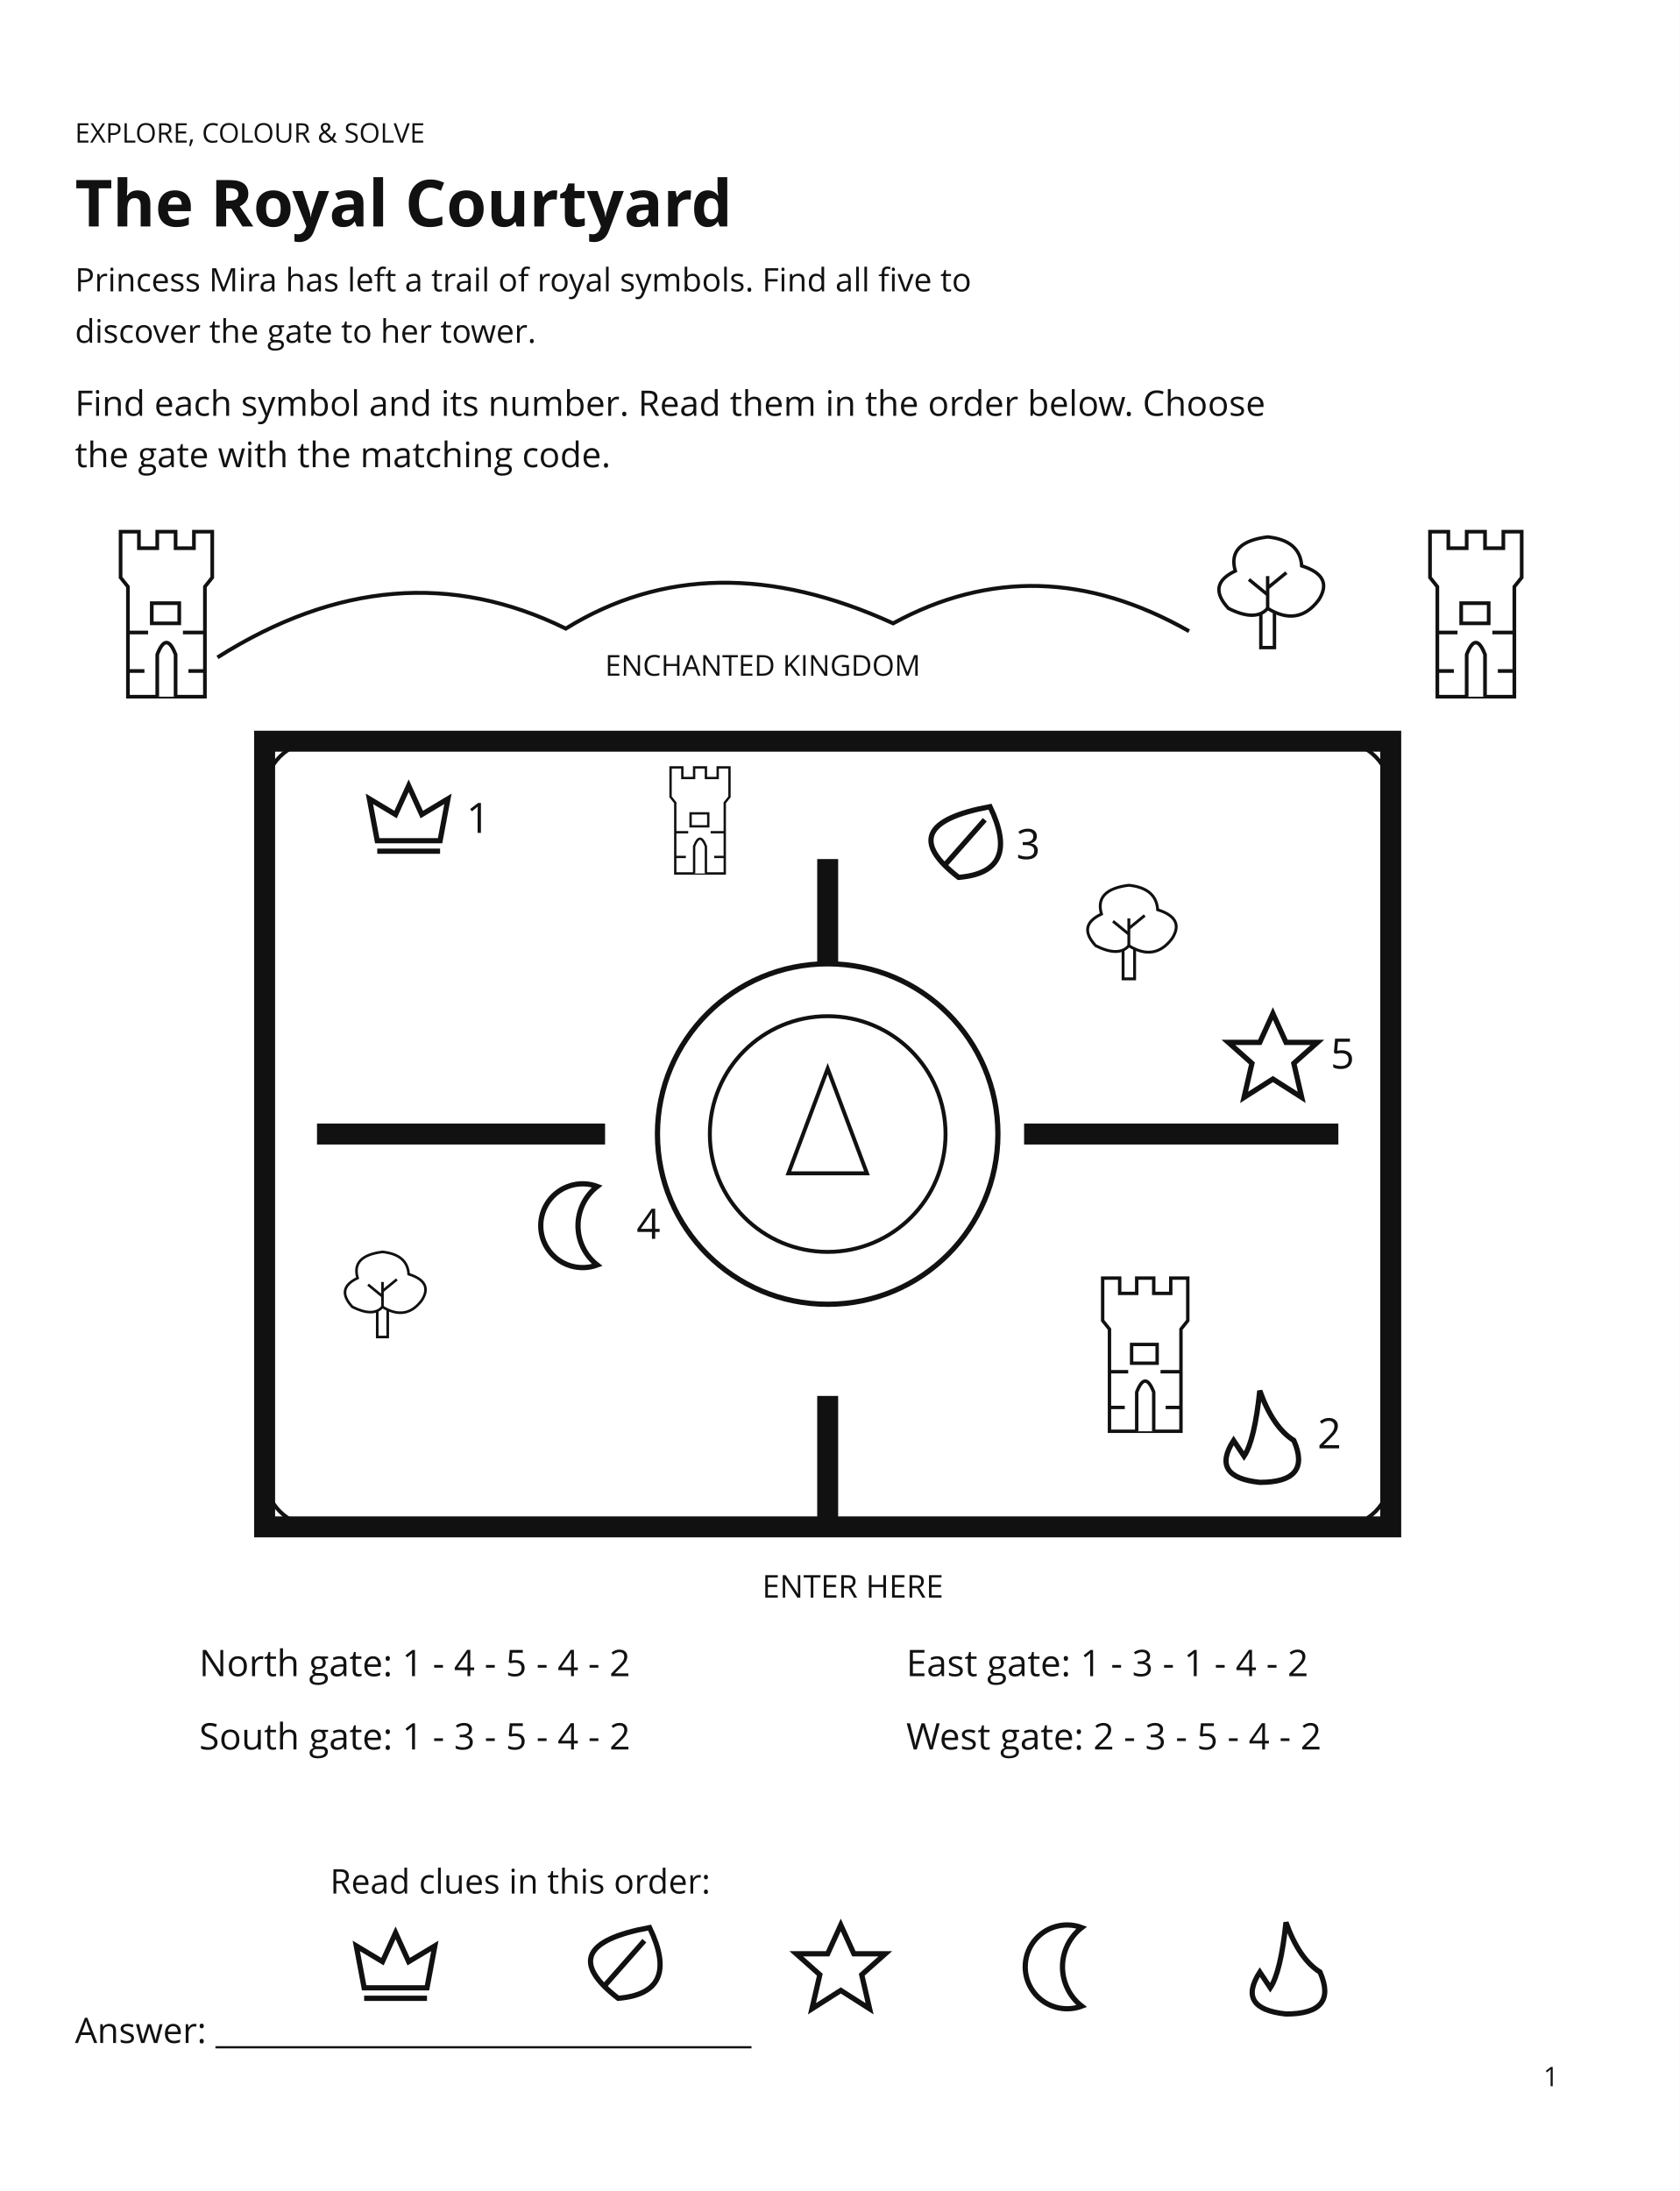
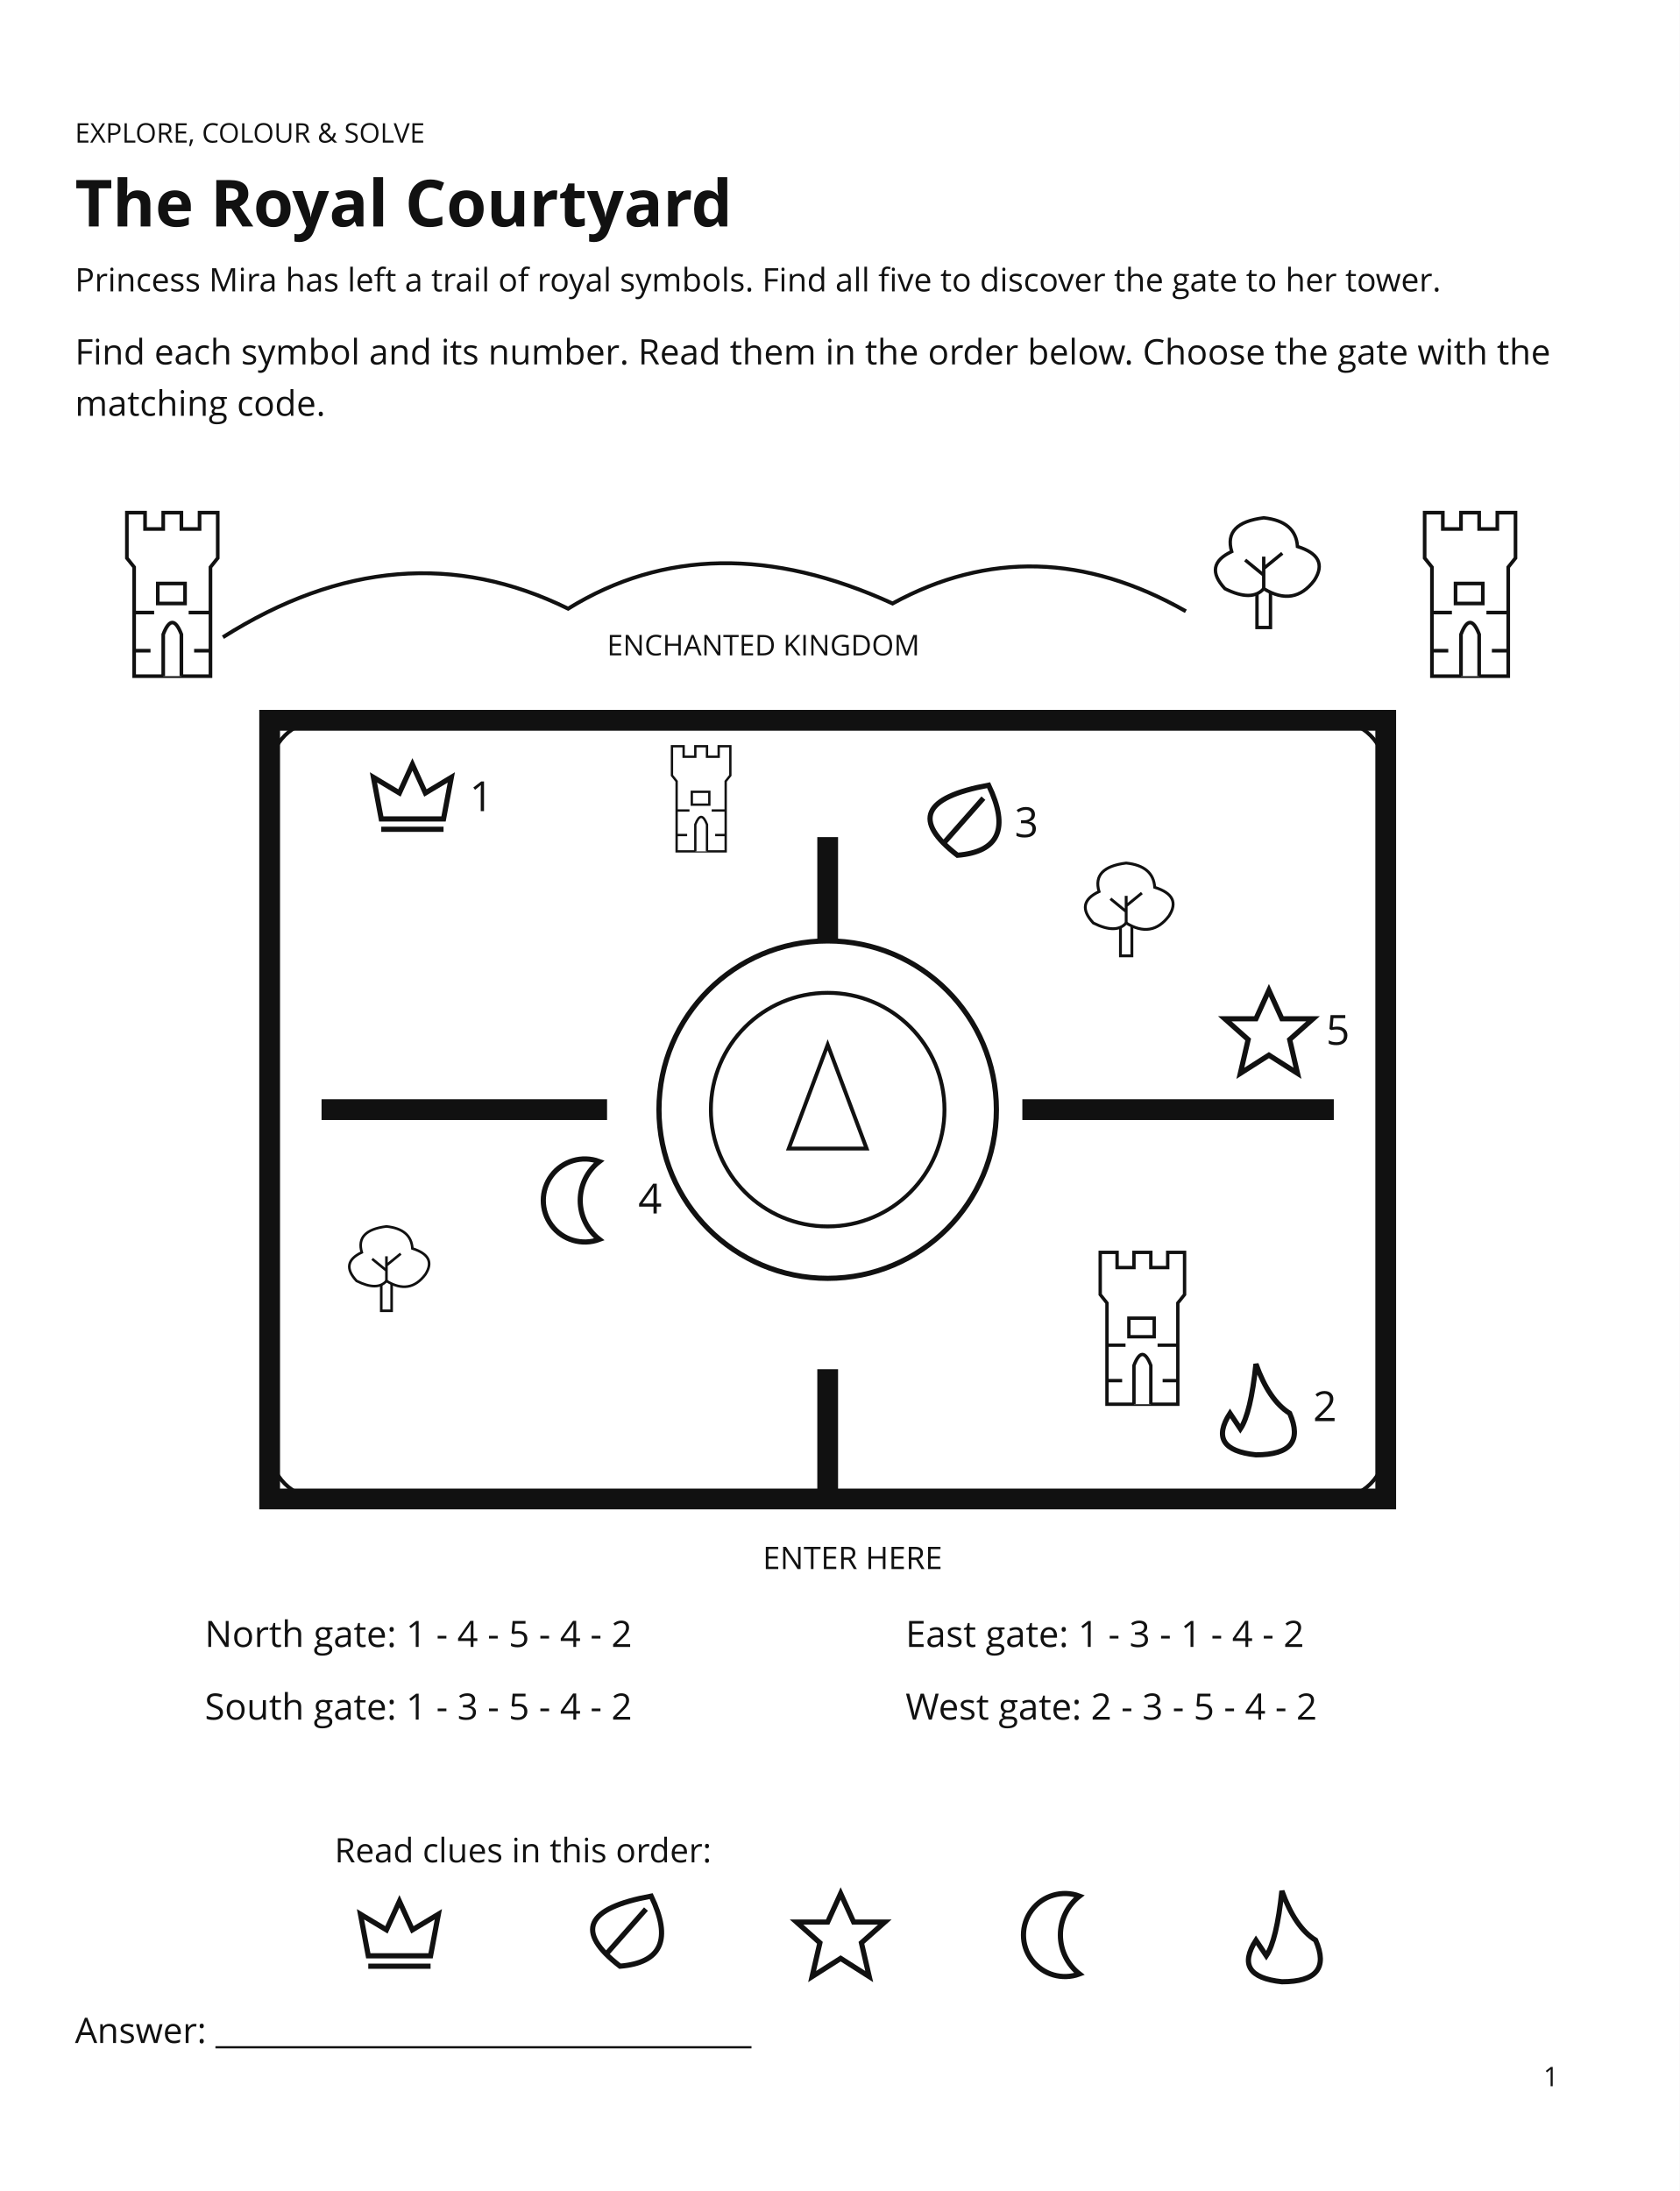
<svg xmlns="http://www.w3.org/2000/svg" width="8.625in" height="11.25in" viewBox="0 0 621 810" role="img" aria-label="The Royal Courtyard">
  <rect width="100%" height="100%" fill="white" />
  <g transform="translate(27.72 36.72)">
    <text x="0" y="16" font-family="Open Sans, sans-serif" font-size="10" fill="#111" stroke="none">EXPLORE, COLOUR &amp; SOLVE</text>
    <text x="0" y="47" font-family="Open Sans, sans-serif" font-size="24" fill="#111" stroke="none" font-weight="bold">The Royal Courtyard</text>
-     <text x="0" y="71" font-family="Open Sans, sans-serif" font-size="12" fill="#111" stroke="none">Princess Mira has left a trail of royal symbols. Find all five to</text>
-     <text x="0" y="90" font-family="Open Sans, sans-serif" font-size="12" fill="#111" stroke="none">discover the gate to her tower.</text>
-     <text x="0" y="117" font-family="Open Sans, sans-serif" font-size="13" fill="#111" stroke="none">Find each symbol and its number. Read them in the order below. Choose</text>
-     <text x="0" y="136" font-family="Open Sans, sans-serif" font-size="13" fill="#111" stroke="none">the gate with the matching code.</text>
-     <g transform="translate(12.0231 155) scale(0.9682069)">
+     <text x="0" y="71" font-family="Open Sans, sans-serif" font-size="12" fill="#111" stroke="none">Princess Mira has left a trail of royal symbols. Find all five to discover the gate to her tower.</text>
+     <text x="0" y="98" font-family="Open Sans, sans-serif" font-size="13" fill="#111" stroke="none">Find each symbol and its number. Read them in the order below. Choose the gate with the</text>
+     <text x="0" y="117" font-family="Open Sans, sans-serif" font-size="13" fill="#111" stroke="none">matching code.</text>
+     <g transform="translate(14.39379 148) scale(0.9595862)">
      <g data-layer="artwork">
        <g transform="translate(5 5) scale(0.7)" fill="white" stroke="#111" stroke-width="2">
          <path d="M0 25V0H10V9H20V0H30V9H40V0H50V25L46 30V90H4V30Z" />
          <path d="M20 90V67Q25 54 30 67V90M17 39V50H32V39ZM4 55H15M34 55H46M4 76H13M37 76H46" />
        </g>
        <g transform="translate(505 5) scale(0.7)" fill="white" stroke="#111" stroke-width="2">
          <path d="M0 25V0H10V9H20V0H30V9H40V0H50V25L46 30V90H4V30Z" />
          <path d="M20 90V67Q25 54 30 67V90M17 39V50H32V39ZM4 55H15M34 55H46M4 76H13M37 76H46" />
        </g>
        <g transform="translate(443 7) scale(0.65)" fill="white" stroke="#111" stroke-width="2">
          <path d="M-4 40V65H4V40" />
          <path d="M0 0Q-24 3-19 20Q-36 28-23 42Q-7 50 0 42Q18 53 30 37Q39 23 20 17Q19 2 0 0Z" />
          <path d="M0 42V23M0 34L-11 25M0 30L11 21" />
        </g>
        <path d="M42 53Q110 10 175 42Q230 8 300 40Q355 10 413 43" fill="none" stroke="#111" stroke-width="1.5" />
        <text x="190" y="60" font-family="Open Sans, sans-serif" font-size="11" fill="#111" stroke="none">ENCHANTED KINGDOM</text>
      </g>
      <g data-layer="puzzle" fill="none" stroke="#111" stroke-width="1.5">
        <rect x="60" y="85" width="430" height="300" rx="20" fill="white" />
        <path d="M60 85H490V385H60Z M275 385V335M275 200V130M190 235H80M350 235H470" stroke="#111" fill="none" stroke-width="8" />
        <circle cx="275" cy="235" r="65" fill="white" stroke="#111" stroke-width="2" />
        <circle cx="275" cy="235" r="45" fill="white" stroke="#111" />
        <path d="M260 250L275 210L290 250Z" fill="white" stroke="#111" />
        <g transform="translate(390 140) scale(0.55)" fill="white" stroke="#111" stroke-width="2">
          <path d="M-4 40V65H4V40" />
          <path d="M0 0Q-24 3-19 20Q-36 28-23 42Q-7 50 0 42Q18 53 30 37Q39 23 20 17Q19 2 0 0Z" />
          <path d="M0 42V23M0 34L-11 25M0 30L11 21" />
        </g>
        <g transform="translate(105 280) scale(0.5)" fill="white" stroke="#111" stroke-width="2">
          <path d="M-4 40V65H4V40" />
          <path d="M0 0Q-24 3-19 20Q-36 28-23 42Q-7 50 0 42Q18 53 30 37Q39 23 20 17Q19 2 0 0Z" />
          <path d="M0 42V23M0 34L-11 25M0 30L11 21" />
        </g>
        <g transform="translate(380 290) scale(0.65)" fill="white" stroke="#111" stroke-width="2">
          <path d="M0 25V0H10V9H20V0H30V9H40V0H50V25L46 30V90H4V30Z" />
          <path d="M20 90V67Q25 54 30 67V90M17 39V50H32V39ZM4 55H15M34 55H46M4 76H13M37 76H46" />
        </g>
        <g transform="translate(215 95) scale(0.45)" fill="white" stroke="#111" stroke-width="2">
          <path d="M0 25V0H10V9H20V0H30V9H40V0H50V25L46 30V90H4V30Z" />
          <path d="M20 90V67Q25 54 30 67V90M17 39V50H32V39ZM4 55H15M34 55H46M4 76H13M37 76H46" />
        </g>
        <path transform="translate(115 115)" d="M-12 8L-15-8L-5-2L0-13L5-2L15-8L12 8ZM-12 12H12" fill="white" stroke="#111" stroke-width="2" />
        <text x="137" y="120" font-family="Open Sans, sans-serif" font-size="16" fill="#111" stroke="none">1</text>
        <path transform="translate(325 125)" d="M0 12Q-26-8 12-15Q24 10 0 12ZM-5 7L10-10" fill="white" stroke="#111" stroke-width="2" />
        <text x="347" y="130" font-family="Open Sans, sans-serif" font-size="16" fill="#111" stroke="none">3</text>
        <path transform="translate(445 205)" d="M0-16L5-5L17-5L8 3L11 16L0 9L-11 16L-8 3L-17-5L-5-5Z" fill="white" stroke="#111" stroke-width="2" />
        <text x="467" y="210" font-family="Open Sans, sans-serif" font-size="16" fill="#111" stroke="none">5</text>
        <path transform="translate(180 270)" d="M7-15A16 16 0 1 0 7 15A19 19 0 0 1 7-15Z" fill="white" stroke="#111" stroke-width="2" />
        <text x="202" y="275" font-family="Open Sans, sans-serif" font-size="16" fill="#111" stroke="none">4</text>
        <path transform="translate(440 350)" d="M0-17Q5-3 13 2Q20 18 0 18Q-19 16-10 2L-6 8Q-2 2 0-17Z" fill="white" stroke="#111" stroke-width="2" />
        <text x="462" y="355" font-family="Open Sans, sans-serif" font-size="16" fill="#111" stroke="none">2</text>
        <text x="250" y="412" font-family="Open Sans, sans-serif" font-size="12" fill="#111" stroke="none">ENTER HERE</text>
        <text x="35" y="442" font-family="Open Sans, sans-serif" font-size="14" fill="#111" stroke="none">North gate: 1 - 4 - 5 - 4 - 2</text>
        <text x="305" y="442" font-family="Open Sans, sans-serif" font-size="14" fill="#111" stroke="none">East gate: 1 - 3 - 1 - 4 - 2</text>
        <text x="35" y="470" font-family="Open Sans, sans-serif" font-size="14" fill="#111" stroke="none">South gate: 1 - 3 - 5 - 4 - 2</text>
        <text x="305" y="470" font-family="Open Sans, sans-serif" font-size="14" fill="#111" stroke="none">West gate: 2 - 3 - 5 - 4 - 2</text>
        <text x="85" y="525" font-family="Open Sans, sans-serif" font-size="13" fill="#111" stroke="none">Read clues in this order:</text>
        <path transform="translate(110 553)" d="M-12 8L-15-8L-5-2L0-13L5-2L15-8L12 8ZM-12 12H12" fill="white" stroke="#111" stroke-width="2" />
        <path transform="translate(195 553)" d="M0 12Q-26-8 12-15Q24 10 0 12ZM-5 7L10-10" fill="white" stroke="#111" stroke-width="2" />
        <path transform="translate(280 553)" d="M0-16L5-5L17-5L8 3L11 16L0 9L-11 16L-8 3L-17-5L-5-5Z" fill="white" stroke="#111" stroke-width="2" />
        <path transform="translate(365 553)" d="M7-15A16 16 0 1 0 7 15A19 19 0 0 1 7-15Z" fill="white" stroke="#111" stroke-width="2" />
        <path transform="translate(450 553)" d="M0-17Q5-3 13 2Q20 18 0 18Q-19 16-10 2L-6 8Q-2 2 0-17Z" fill="white" stroke="#111" stroke-width="2" />
      </g>
    </g>
    <text x="0" y="718.56" font-family="Open Sans, sans-serif" font-size="13" fill="#111" stroke="none">Answer: __________________________________</text>
    <text x="548.56" y="734.56" font-family="Open Sans, sans-serif" font-size="10" fill="#111" stroke="none" text-anchor="end">1</text>
  </g>
</svg>
